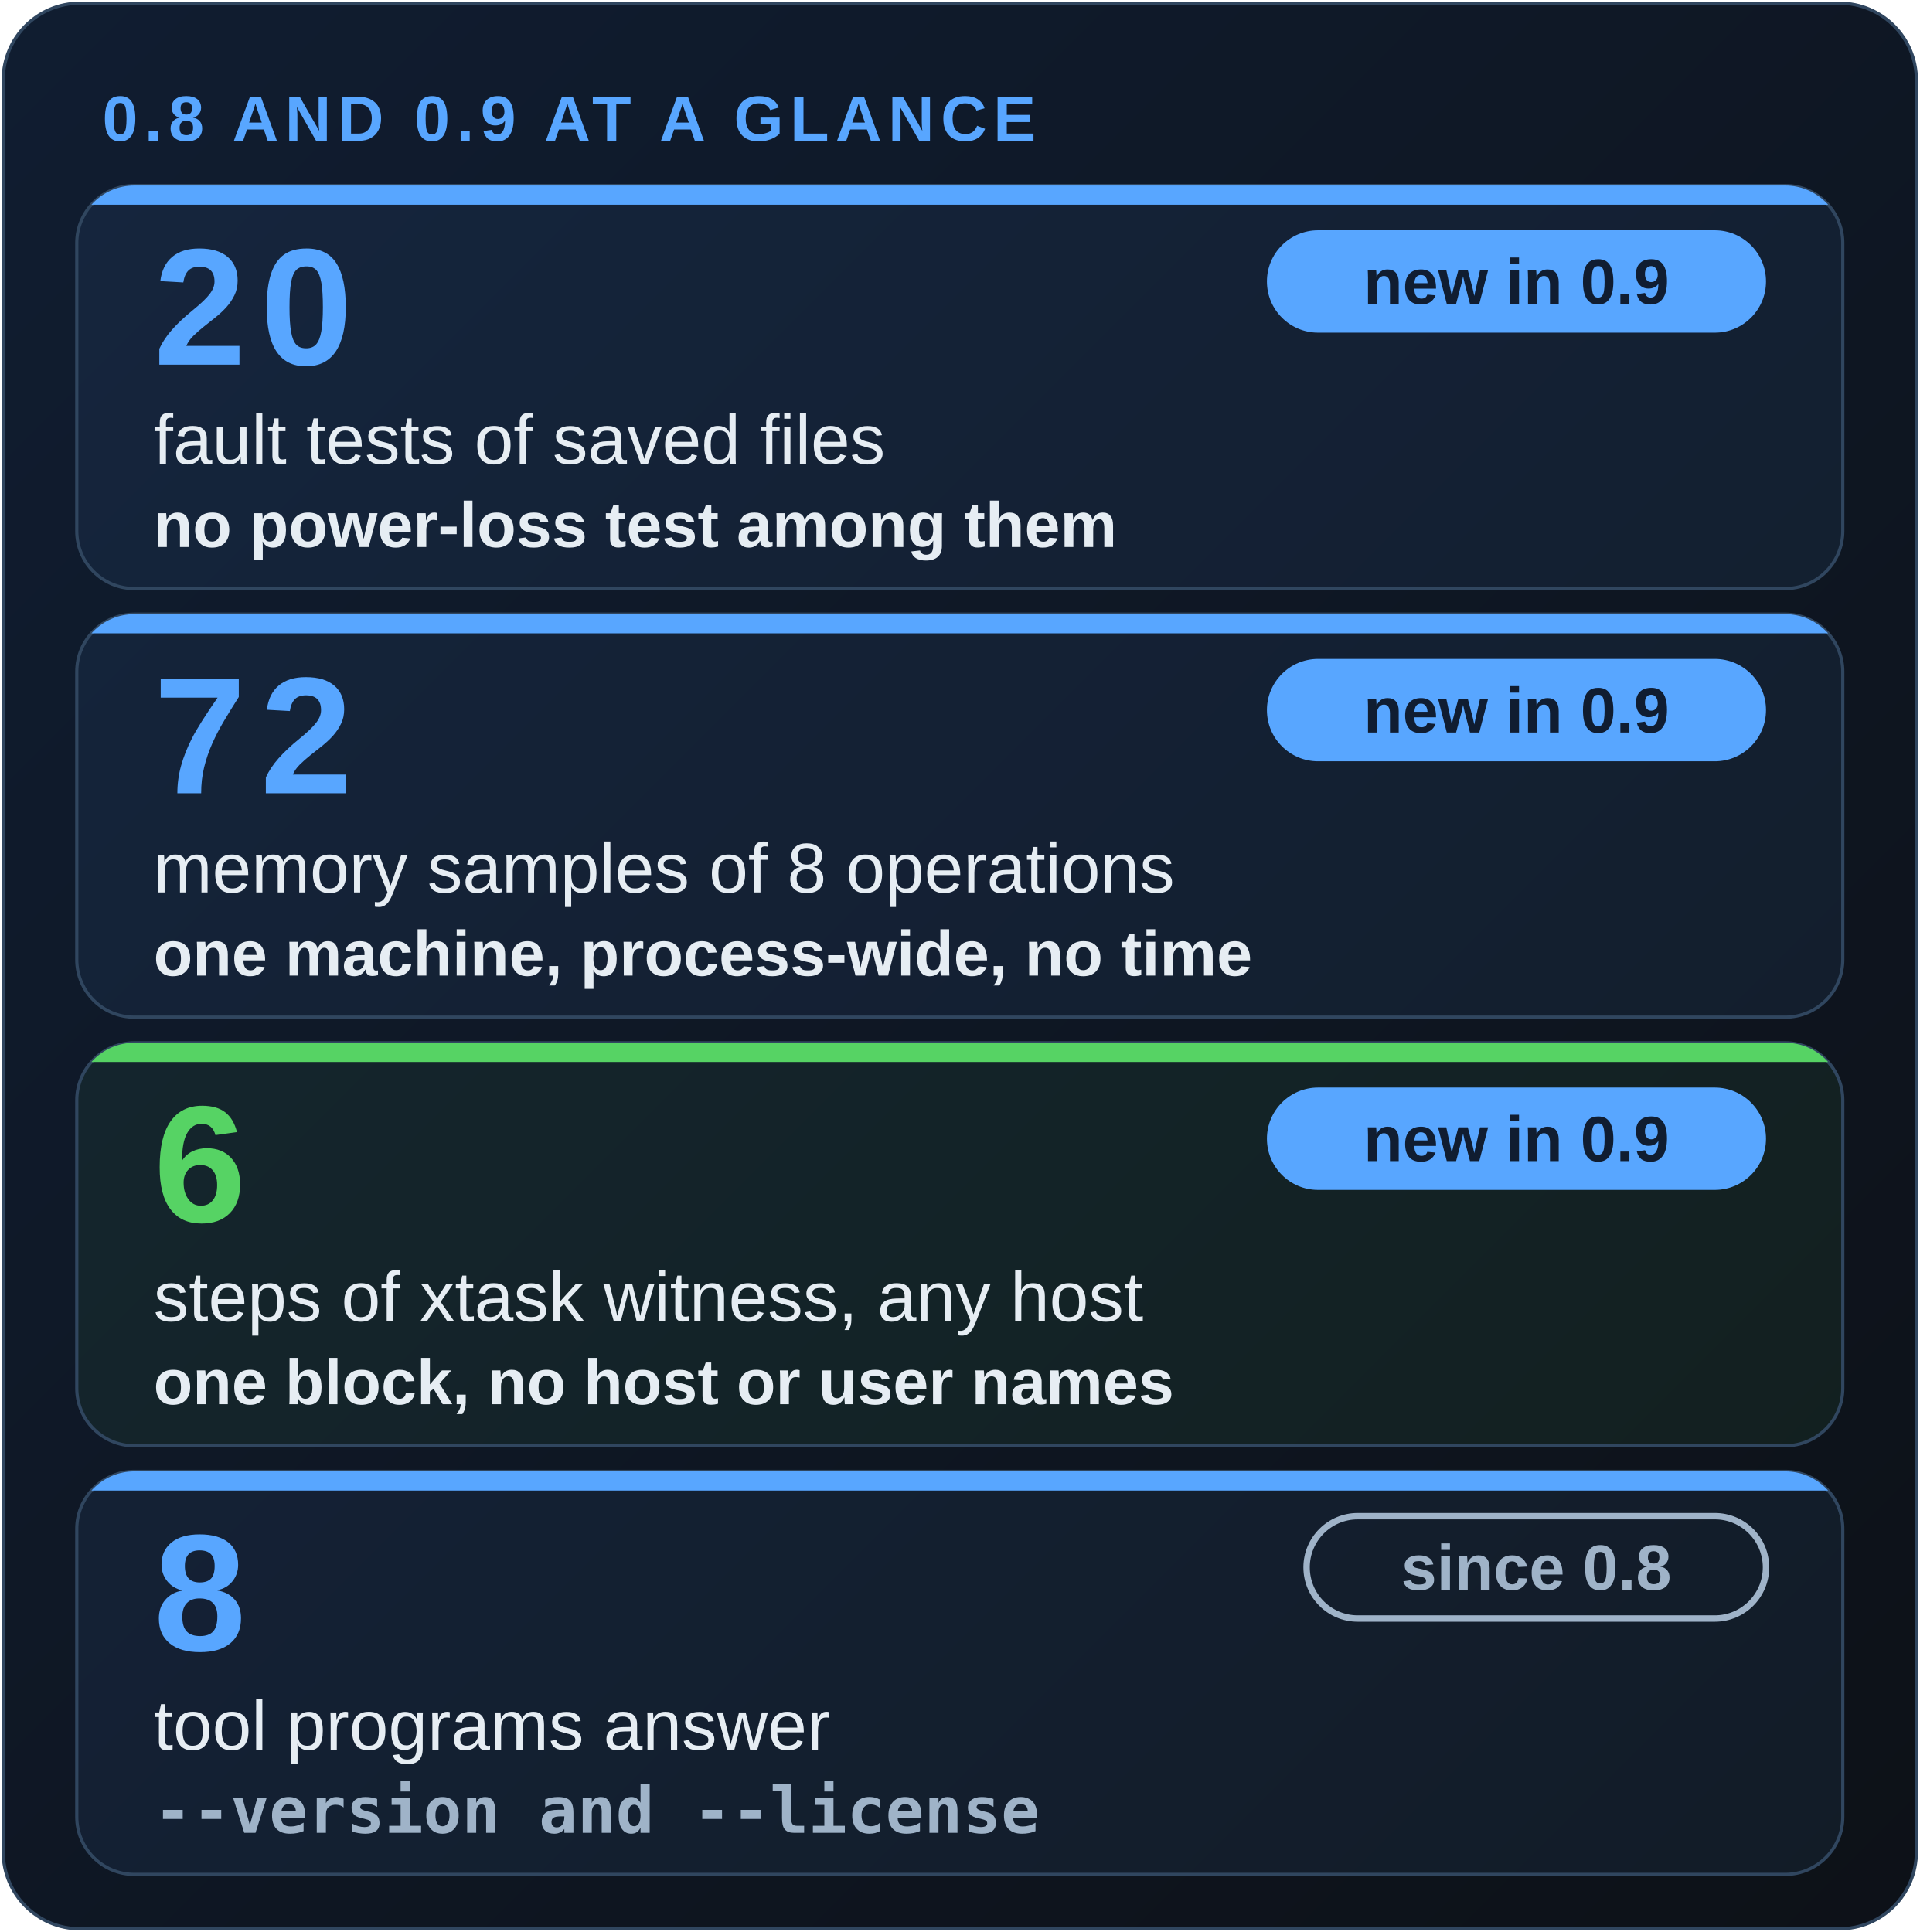
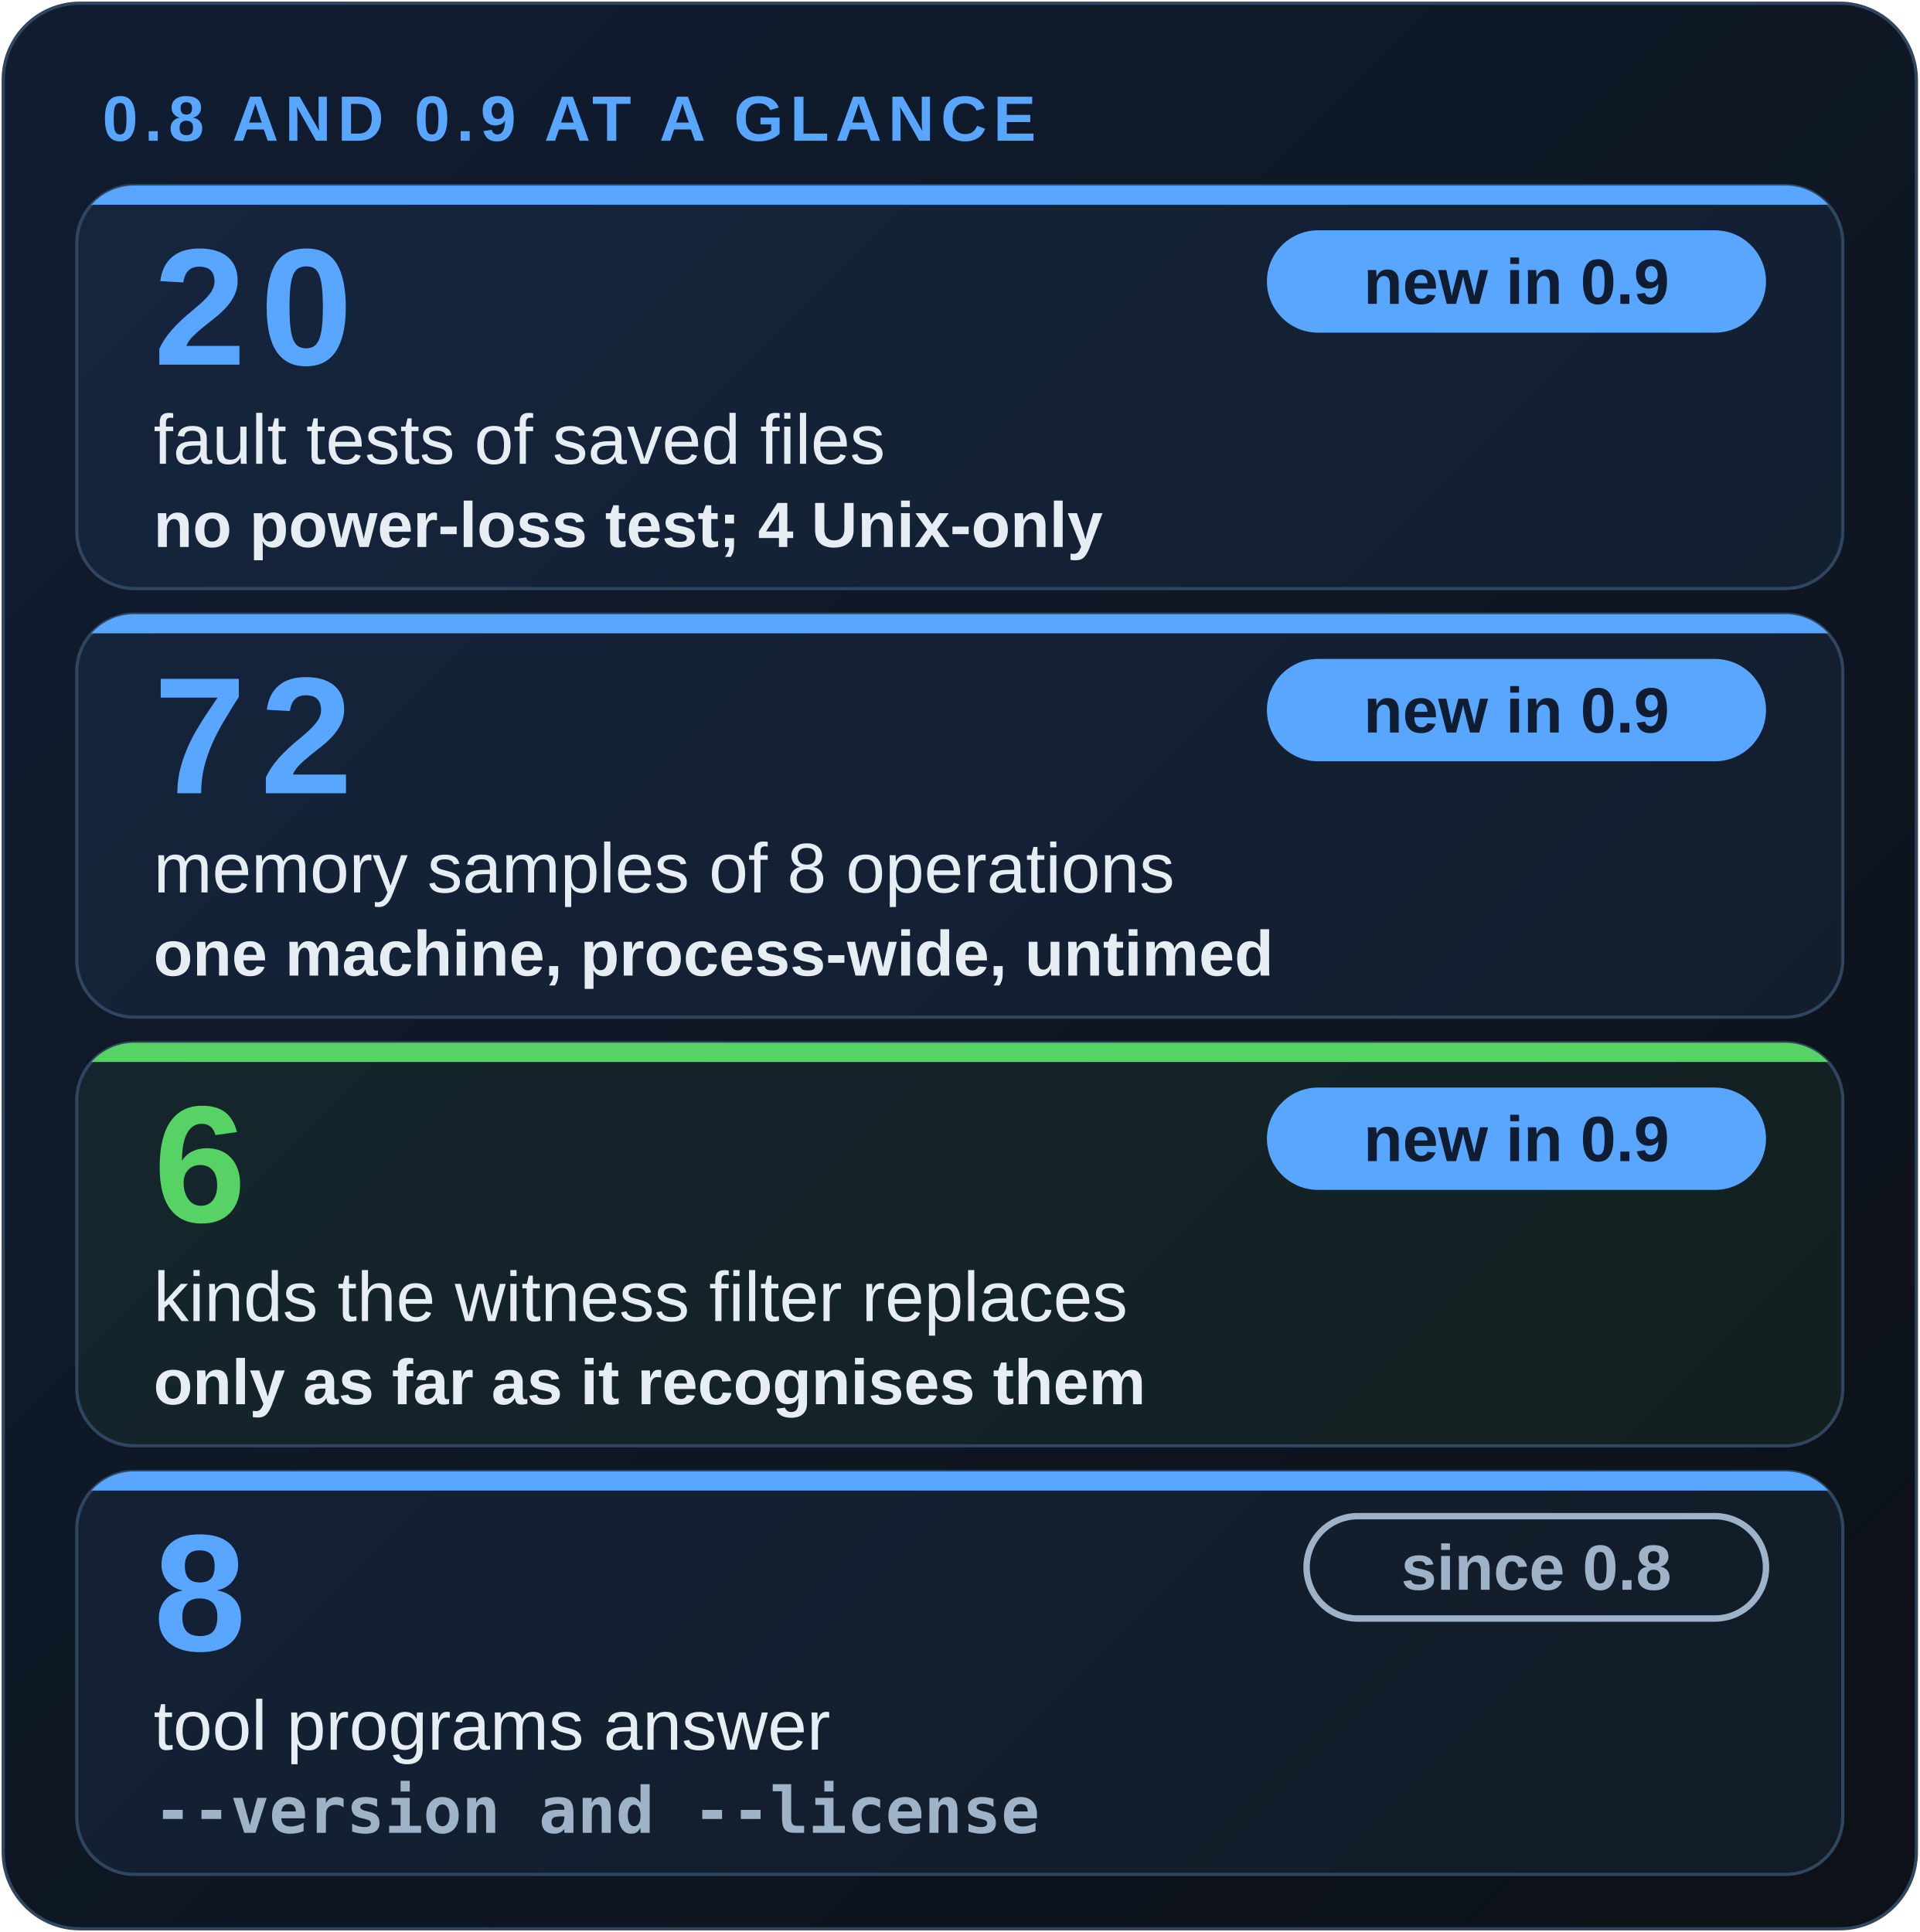
<svg xmlns="http://www.w3.org/2000/svg" width="600" height="604" viewBox="0 0 600 604" role="img" aria-labelledby="t d">
  <style>
svg{font-size:20px}
text{font-family:Arial,Helvetica,sans-serif;fill:#e6edf3}
.mono{font-family:ui-monospace,Consolas,"DejaVu Sans Mono",monospace;fill:#9fb3c8}
.kick{font-size:20px;font-weight:700;letter-spacing:2px;fill:#58a6ff}
.gt{animation:gprise .7s cubic-bezier(.2,.8,.2,1) both}.gp{animation:gppop .8s cubic-bezier(.2,.8,.2,1) both;transform-box:fill-box;transform-origin:left bottom}.rl{animation-duration:1.4s;animation-timing-function:cubic-bezier(.2,.8,.2,1);animation-fill-mode:both}.ro52s2{animation-name:ro52s2}@keyframes ro52s2{from{transform:translateY(114.4px)}}.ro52s10{animation-name:ro52s10}@keyframes ro52s10{from{transform:translateY(572.0px)}}.ro52s7{animation-name:ro52s7}@keyframes ro52s7{from{transform:translateY(400.4px)}}.ro52s6{animation-name:ro52s6}@keyframes ro52s6{from{transform:translateY(343.2px)}}.ro52s8{animation-name:ro52s8}@keyframes ro52s8{from{transform:translateY(457.6px)}}@keyframes gprise{from{opacity:0;transform:translateY(26px)}to{opacity:1;transform:none}}@keyframes gppop{0%{opacity:0;transform:scale(.6)}70%{opacity:1;transform:scale(1.06)}to{opacity:1;transform:none}}.mut{fill:#9fb3c8}.b{font-weight:700}@media (prefers-reduced-motion:reduce){.gt,.gp,.rl,.ro52s2,.ro52s10,.ro52s7,.ro52s6,.ro52s8{animation:none}}
</style>
  <defs>
    <linearGradient id="bg" x2="1" y2="1">
      <stop stop-color="#101d31" />
      <stop offset="1" stop-color="#0d1117" />
    </linearGradient>
    <clipPath id="card">
      <rect x="1" y="1" width="598" height="602" rx="24" />
    </clipPath>
  </defs>
  <rect x="1" y="1" width="598" height="602" rx="24" fill="url(#bg)" stroke="#30465f" />
  <text class="kick" x="32" y="44">0.8 AND 0.9 AT A GLANCE</text>
  <g class="gt" style="animation-delay:0.15s">
    <clipPath id="gptile0">
      <rect x="24" y="58" width="552" height="126" rx="18" />
    </clipPath>
    <rect x="24" y="58" width="552" height="126" rx="18" fill="#58a6ff" fill-opacity=".07" stroke="#30465f" />
    <rect x="24" y="58" width="552" height="6" fill="#58a6ff" clip-path="url(#gptile0)" />
    <rect x="396.0" y="72" width="156.0" height="32" rx="16" fill="#58a6ff" />
    <text x="474.0" y="95" font-size="20" class="b" text-anchor="middle" style="fill:#101d31">new in 0.9</text>
    <g class="roll" aria-label="20" font-size="52" font-weight="700" style="fill:#58a6ff">
      <clipPath id="glroll0">
        <rect x="45.9" y="66.2" width="37.4" height="60.3" />
      </clipPath>
      <g clip-path="url(#glroll0)">
        <g class="rl ro52s2" style="animation-delay:0.45s">
          <text x="48.0" y="-0.4" style="fill:#58a6ff">0</text>
          <text x="48.0" y="56.8" style="fill:#58a6ff">1</text>
          <text class="rf" x="48.0" y="114.0" style="fill:#58a6ff">2</text>
        </g>
      </g>
      <clipPath id="glroll1">
        <rect x="79.2" y="66.2" width="37.4" height="60.3" />
      </clipPath>
      <g clip-path="url(#glroll1)">
        <g class="rl ro52s10" style="animation-delay:0.53s">
          <text x="81.3" y="-458.0" style="fill:#58a6ff">0</text>
          <text x="81.3" y="-400.8" style="fill:#58a6ff">1</text>
          <text x="81.3" y="-343.6" style="fill:#58a6ff">2</text>
          <text x="81.3" y="-286.4" style="fill:#58a6ff">3</text>
          <text x="81.3" y="-229.2" style="fill:#58a6ff">4</text>
          <text x="81.3" y="-172.0" style="fill:#58a6ff">5</text>
          <text x="81.3" y="-114.8" style="fill:#58a6ff">6</text>
          <text x="81.3" y="-57.6" style="fill:#58a6ff">7</text>
          <text x="81.3" y="-0.4" style="fill:#58a6ff">8</text>
          <text x="81.3" y="56.8" style="fill:#58a6ff">9</text>
          <text class="rf" x="81.3" y="114.0" style="fill:#58a6ff">0</text>
        </g>
      </g>
    </g>
    <text x="48" y="145" font-size="22">fault tests of saved files</text>
-     <text class="b" x="48" y="171" font-size="20" style="fill:#e6edf3">no power-loss test among them</text>
+     <text class="b" x="48" y="171" font-size="20" style="fill:#e6edf3">no power-loss test; 4 Unix-only</text>
  </g>
  <g class="gt" style="animation-delay:0.45s">
    <clipPath id="gptile1">
      <rect x="24" y="192" width="552" height="126" rx="18" />
    </clipPath>
    <rect x="24" y="192" width="552" height="126" rx="18" fill="#58a6ff" fill-opacity=".07" stroke="#30465f" />
    <rect x="24" y="192" width="552" height="6" fill="#58a6ff" clip-path="url(#gptile1)" />
    <rect x="396.0" y="206" width="156.0" height="32" rx="16" fill="#58a6ff" />
    <text x="474.0" y="229" font-size="20" class="b" text-anchor="middle" style="fill:#101d31">new in 0.9</text>
    <g class="roll" aria-label="72" font-size="52" font-weight="700" style="fill:#58a6ff">
      <clipPath id="glroll2">
        <rect x="45.9" y="200.2" width="37.4" height="60.3" />
      </clipPath>
      <g clip-path="url(#glroll2)">
        <g class="rl ro52s7" style="animation-delay:0.75s">
          <text x="48.0" y="-152.4" style="fill:#58a6ff">0</text>
          <text x="48.0" y="-95.2" style="fill:#58a6ff">1</text>
          <text x="48.0" y="-38.0" style="fill:#58a6ff">2</text>
          <text x="48.0" y="19.2" style="fill:#58a6ff">3</text>
          <text x="48.0" y="76.4" style="fill:#58a6ff">4</text>
          <text x="48.0" y="133.6" style="fill:#58a6ff">5</text>
          <text x="48.0" y="190.8" style="fill:#58a6ff">6</text>
          <text class="rf" x="48.0" y="248.0" style="fill:#58a6ff">7</text>
        </g>
      </g>
      <clipPath id="glroll3">
        <rect x="79.2" y="200.2" width="37.4" height="60.3" />
      </clipPath>
      <g clip-path="url(#glroll3)">
        <g class="rl ro52s2" style="animation-delay:0.83s">
          <text x="81.3" y="133.6" style="fill:#58a6ff">0</text>
          <text x="81.3" y="190.8" style="fill:#58a6ff">1</text>
          <text class="rf" x="81.3" y="248.0" style="fill:#58a6ff">2</text>
        </g>
      </g>
    </g>
    <text x="48" y="279" font-size="22">memory samples of 8 operations</text>
-     <text class="b" x="48" y="305" font-size="20" style="fill:#e6edf3">one machine, process-wide, no time</text>
+     <text class="b" x="48" y="305" font-size="20" style="fill:#e6edf3">one machine, process-wide, untimed</text>
  </g>
  <g class="gt" style="animation-delay:0.75s">
    <clipPath id="gptile2">
      <rect x="24" y="326" width="552" height="126" rx="18" />
    </clipPath>
    <rect x="24" y="326" width="552" height="126" rx="18" fill="#56d364" fill-opacity=".07" stroke="#30465f" />
    <rect x="24" y="326" width="552" height="6" fill="#56d364" clip-path="url(#gptile2)" />
    <rect x="396.0" y="340" width="156.0" height="32" rx="16" fill="#58a6ff" />
    <text x="474.0" y="363" font-size="20" class="b" text-anchor="middle" style="fill:#101d31">new in 0.9</text>
    <g class="roll" aria-label="6" font-size="52" font-weight="700" style="fill:#56d364">
      <clipPath id="glroll4">
        <rect x="45.9" y="334.2" width="37.4" height="60.3" />
      </clipPath>
      <g clip-path="url(#glroll4)">
        <g class="rl ro52s6" style="animation-delay:1.05s">
          <text x="48.0" y="38.8" style="fill:#56d364">0</text>
          <text x="48.0" y="96.0" style="fill:#56d364">1</text>
          <text x="48.0" y="153.2" style="fill:#56d364">2</text>
          <text x="48.0" y="210.4" style="fill:#56d364">3</text>
          <text x="48.0" y="267.6" style="fill:#56d364">4</text>
          <text x="48.0" y="324.8" style="fill:#56d364">5</text>
          <text class="rf" x="48.0" y="382.0" style="fill:#56d364">6</text>
        </g>
      </g>
    </g>
-     <text x="48" y="413" font-size="22">steps of xtask witness, any host</text>
-     <text class="b" x="48" y="439" font-size="20" style="fill:#e6edf3">one block, no host or user names</text>
+     <text x="48" y="413" font-size="22">kinds the witness filter replaces</text>
+     <text class="b" x="48" y="439" font-size="20" style="fill:#e6edf3">only as far as it recognises them</text>
  </g>
  <g class="gt" style="animation-delay:1.05s">
    <clipPath id="gptile3">
      <rect x="24" y="460" width="552" height="126" rx="18" />
    </clipPath>
    <rect x="24" y="460" width="552" height="126" rx="18" fill="#58a6ff" fill-opacity=".07" stroke="#30465f" />
    <rect x="24" y="460" width="552" height="6" fill="#58a6ff" clip-path="url(#gptile3)" />
    <rect x="408.4" y="474" width="143.6" height="32" rx="16" fill="none" stroke="#9fb3c8" stroke-width="2" />
    <text x="480.2" y="497" font-size="20" class="b" text-anchor="middle" style="fill:#9fb3c8">since 0.8</text>
    <g class="roll" aria-label="8" font-size="52" font-weight="700" style="fill:#58a6ff">
      <clipPath id="glroll5">
        <rect x="45.9" y="468.2" width="37.4" height="60.3" />
      </clipPath>
      <g clip-path="url(#glroll5)">
        <g class="rl ro52s8" style="animation-delay:1.35s">
          <text x="48.0" y="58.4" style="fill:#58a6ff">0</text>
          <text x="48.0" y="115.6" style="fill:#58a6ff">1</text>
          <text x="48.0" y="172.8" style="fill:#58a6ff">2</text>
          <text x="48.0" y="230.0" style="fill:#58a6ff">3</text>
          <text x="48.0" y="287.2" style="fill:#58a6ff">4</text>
          <text x="48.0" y="344.4" style="fill:#58a6ff">5</text>
          <text x="48.0" y="401.6" style="fill:#58a6ff">6</text>
          <text x="48.0" y="458.8" style="fill:#58a6ff">7</text>
          <text class="rf" x="48.0" y="516.0" style="fill:#58a6ff">8</text>
        </g>
      </g>
    </g>
    <text x="48" y="547" font-size="22">tool programs answer</text>
    <text class="mono b" x="48" y="573" font-size="20" style="fill:#9fb3c8">--version and --license</text>
  </g>
</svg>
